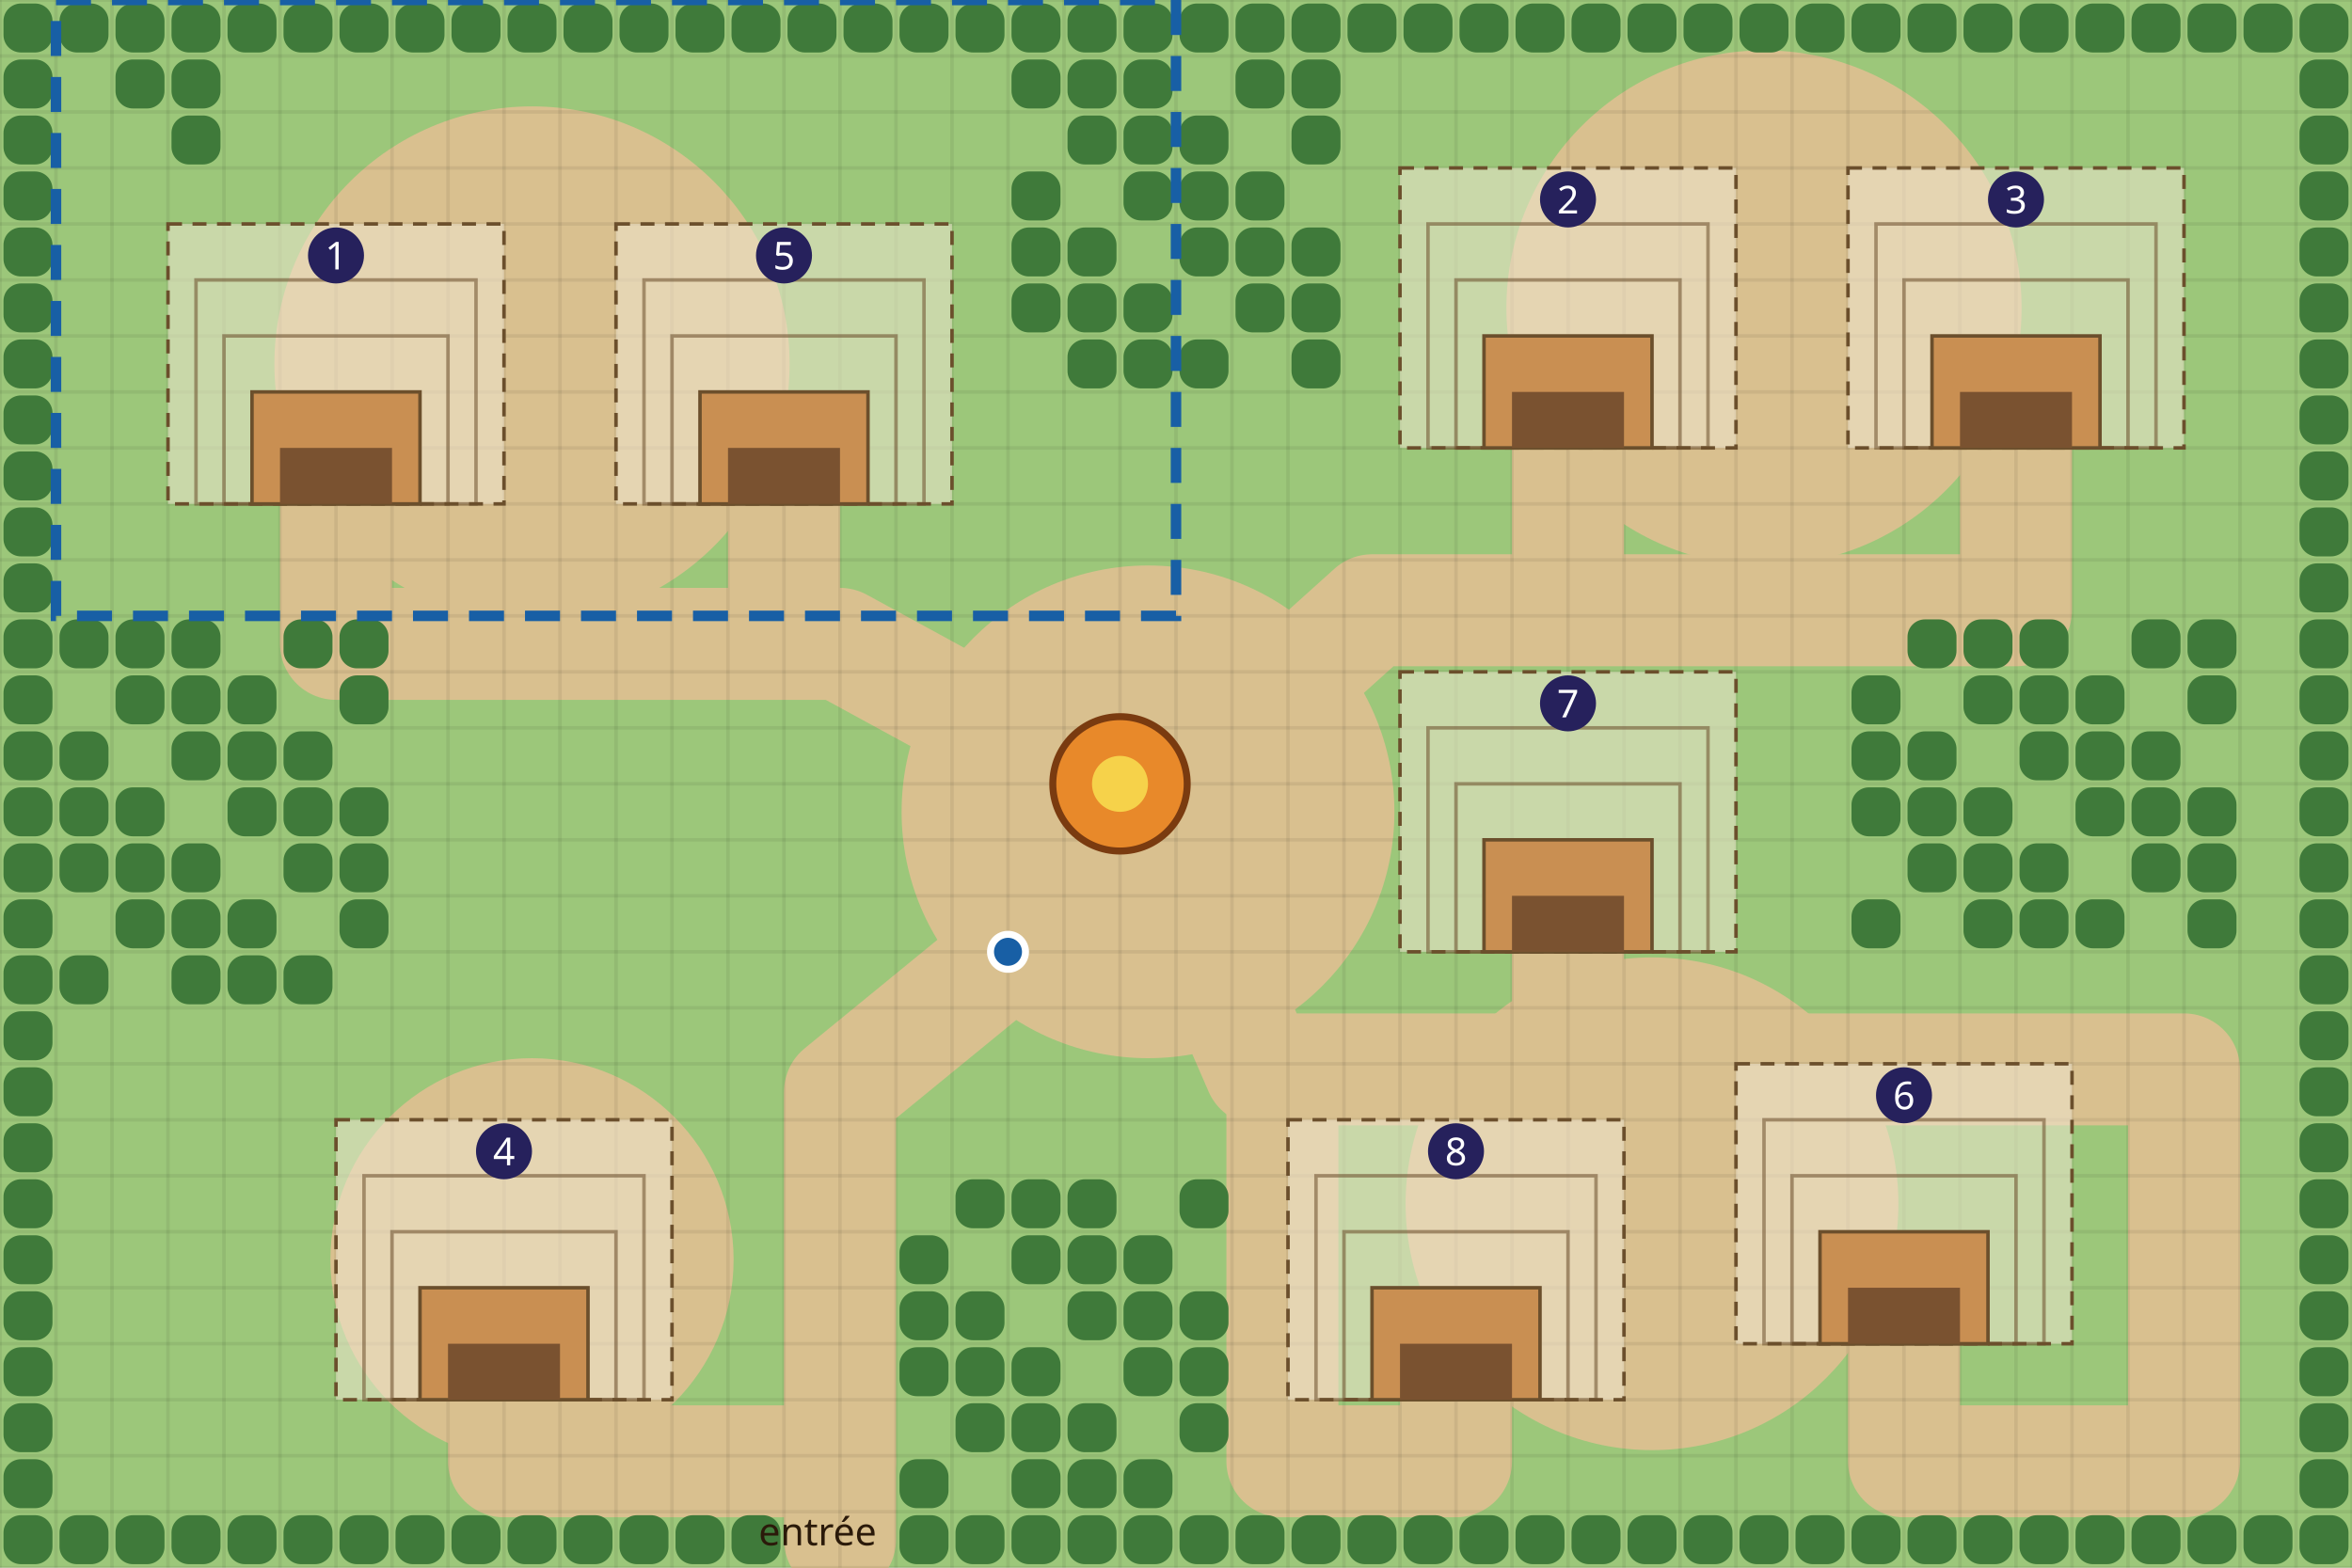
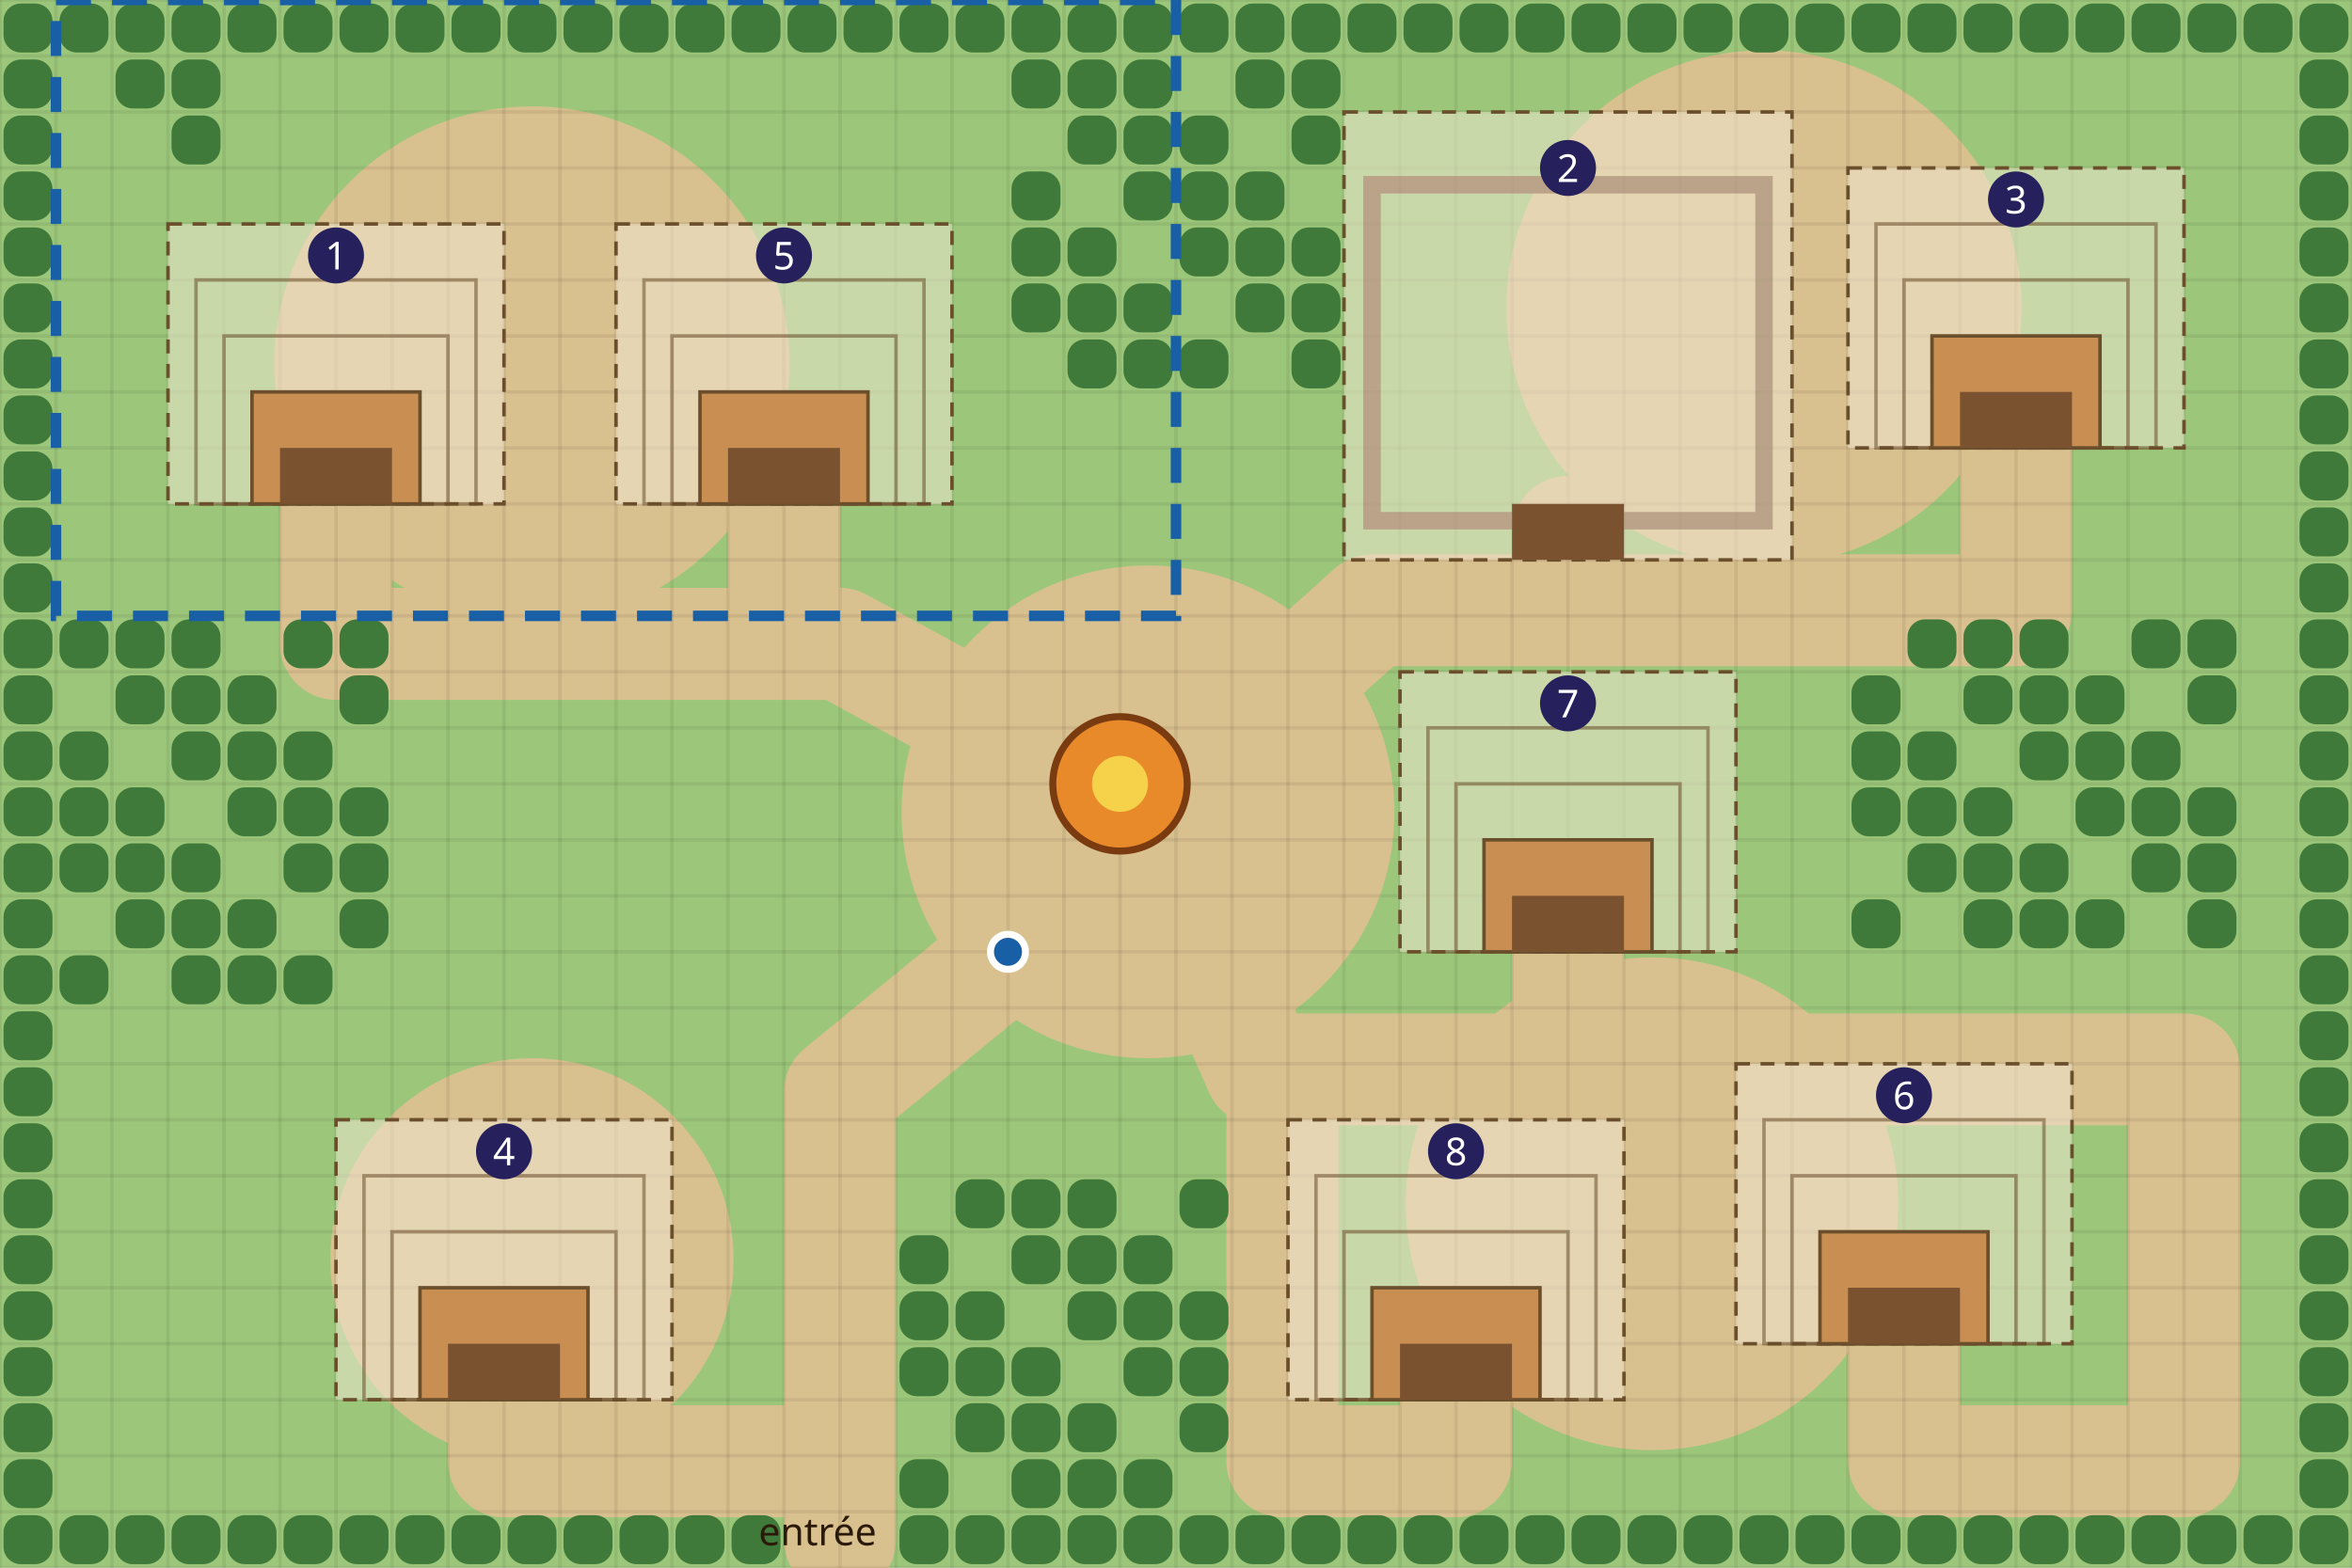
<svg xmlns="http://www.w3.org/2000/svg" viewBox="0 0 672 448" width="672" height="448" font-family="sans-serif">
  <rect width="672" height="448" fill="#9cc77a" />
  <polyline points="240.0,440.0 240.0,312.0 328.0,240.0" fill="none" stroke="#d9c08f" stroke-width="32" stroke-linejoin="round" stroke-linecap="round" />
  <polyline points="328.0,232.0 240.0,184.0 96.0,184.0 96.0,136.0" fill="none" stroke="#d9c08f" stroke-width="32" stroke-linejoin="round" stroke-linecap="round" />
  <polyline points="224.0,184.0 224.0,136.0" fill="none" stroke="#d9c08f" stroke-width="32" stroke-linejoin="round" stroke-linecap="round" />
  <polyline points="328.0,232.0 392.0,174.4 576.0,174.4 576.0,120.0" fill="none" stroke="#d9c08f" stroke-width="32" stroke-linejoin="round" stroke-linecap="round" />
-   <polyline points="448.0,174.4 448.0,120.0" fill="none" stroke="#d9c08f" stroke-width="32" stroke-linejoin="round" stroke-linecap="round" />
+   <polyline points="448.0,174.4 448.0,152.0" fill="none" stroke="#d9c08f" stroke-width="32" stroke-linejoin="round" stroke-linecap="round" />
  <polyline points="328.0,232.0 360.0,305.6 624.0,305.6 624.0,417.6 544.0,417.6 544.0,376.0" fill="none" stroke="#d9c08f" stroke-width="32" stroke-linejoin="round" stroke-linecap="round" />
  <polyline points="366.4,305.6 366.4,417.6 416.0,417.6 416.0,392.0" fill="none" stroke="#d9c08f" stroke-width="32" stroke-linejoin="round" stroke-linecap="round" />
  <polyline points="448.0,305.6 448.0,264.0" fill="none" stroke="#d9c08f" stroke-width="32" stroke-linejoin="round" stroke-linecap="round" />
  <polyline points="240.0,417.6 144.0,417.6 144.0,392.0" fill="none" stroke="#d9c08f" stroke-width="32" stroke-linejoin="round" stroke-linecap="round" />
  <circle cx="328.0" cy="232.0" r="70.4" fill="#d9c08f" />
  <circle cx="152.0" cy="104.0" r="73.6" fill="#d9c08f" />
  <circle cx="504.0" cy="88.0" r="73.6" fill="#d9c08f" />
  <circle cx="472.0" cy="344.0" r="70.4" fill="#d9c08f" />
  <circle cx="152.0" cy="360.0" r="57.6" fill="#d9c08f" />
  <rect x="1" y="1" width="14" height="14" rx="5" fill="#3f7a3a" />
  <rect x="1" y="433" width="14" height="14" rx="5" fill="#3f7a3a" />
  <rect x="17" y="1" width="14" height="14" rx="5" fill="#3f7a3a" />
  <rect x="17" y="433" width="14" height="14" rx="5" fill="#3f7a3a" />
  <rect x="33" y="1" width="14" height="14" rx="5" fill="#3f7a3a" />
  <rect x="33" y="433" width="14" height="14" rx="5" fill="#3f7a3a" />
  <rect x="49" y="1" width="14" height="14" rx="5" fill="#3f7a3a" />
  <rect x="49" y="433" width="14" height="14" rx="5" fill="#3f7a3a" />
  <rect x="65" y="1" width="14" height="14" rx="5" fill="#3f7a3a" />
  <rect x="65" y="433" width="14" height="14" rx="5" fill="#3f7a3a" />
  <rect x="81" y="1" width="14" height="14" rx="5" fill="#3f7a3a" />
  <rect x="81" y="433" width="14" height="14" rx="5" fill="#3f7a3a" />
  <rect x="97" y="1" width="14" height="14" rx="5" fill="#3f7a3a" />
  <rect x="97" y="433" width="14" height="14" rx="5" fill="#3f7a3a" />
  <rect x="113" y="1" width="14" height="14" rx="5" fill="#3f7a3a" />
  <rect x="113" y="433" width="14" height="14" rx="5" fill="#3f7a3a" />
  <rect x="129" y="1" width="14" height="14" rx="5" fill="#3f7a3a" />
  <rect x="129" y="433" width="14" height="14" rx="5" fill="#3f7a3a" />
  <rect x="145" y="1" width="14" height="14" rx="5" fill="#3f7a3a" />
  <rect x="145" y="433" width="14" height="14" rx="5" fill="#3f7a3a" />
  <rect x="161" y="1" width="14" height="14" rx="5" fill="#3f7a3a" />
  <rect x="161" y="433" width="14" height="14" rx="5" fill="#3f7a3a" />
  <rect x="177" y="1" width="14" height="14" rx="5" fill="#3f7a3a" />
  <rect x="177" y="433" width="14" height="14" rx="5" fill="#3f7a3a" />
  <rect x="193" y="1" width="14" height="14" rx="5" fill="#3f7a3a" />
  <rect x="193" y="433" width="14" height="14" rx="5" fill="#3f7a3a" />
  <rect x="209" y="1" width="14" height="14" rx="5" fill="#3f7a3a" />
  <rect x="209" y="433" width="14" height="14" rx="5" fill="#3f7a3a" />
  <rect x="225" y="1" width="14" height="14" rx="5" fill="#3f7a3a" />
  <rect x="241" y="1" width="14" height="14" rx="5" fill="#3f7a3a" />
  <rect x="257" y="1" width="14" height="14" rx="5" fill="#3f7a3a" />
  <rect x="257" y="433" width="14" height="14" rx="5" fill="#3f7a3a" />
  <rect x="273" y="1" width="14" height="14" rx="5" fill="#3f7a3a" />
  <rect x="273" y="433" width="14" height="14" rx="5" fill="#3f7a3a" />
  <rect x="289" y="1" width="14" height="14" rx="5" fill="#3f7a3a" />
  <rect x="289" y="433" width="14" height="14" rx="5" fill="#3f7a3a" />
  <rect x="305" y="1" width="14" height="14" rx="5" fill="#3f7a3a" />
  <rect x="305" y="433" width="14" height="14" rx="5" fill="#3f7a3a" />
  <rect x="321" y="1" width="14" height="14" rx="5" fill="#3f7a3a" />
  <rect x="321" y="433" width="14" height="14" rx="5" fill="#3f7a3a" />
  <rect x="337" y="1" width="14" height="14" rx="5" fill="#3f7a3a" />
  <rect x="337" y="433" width="14" height="14" rx="5" fill="#3f7a3a" />
  <rect x="353" y="1" width="14" height="14" rx="5" fill="#3f7a3a" />
  <rect x="353" y="433" width="14" height="14" rx="5" fill="#3f7a3a" />
  <rect x="369" y="1" width="14" height="14" rx="5" fill="#3f7a3a" />
  <rect x="369" y="433" width="14" height="14" rx="5" fill="#3f7a3a" />
  <rect x="385" y="1" width="14" height="14" rx="5" fill="#3f7a3a" />
  <rect x="385" y="433" width="14" height="14" rx="5" fill="#3f7a3a" />
  <rect x="401" y="1" width="14" height="14" rx="5" fill="#3f7a3a" />
  <rect x="401" y="433" width="14" height="14" rx="5" fill="#3f7a3a" />
  <rect x="417" y="1" width="14" height="14" rx="5" fill="#3f7a3a" />
  <rect x="417" y="433" width="14" height="14" rx="5" fill="#3f7a3a" />
  <rect x="433" y="1" width="14" height="14" rx="5" fill="#3f7a3a" />
  <rect x="433" y="433" width="14" height="14" rx="5" fill="#3f7a3a" />
  <rect x="449" y="1" width="14" height="14" rx="5" fill="#3f7a3a" />
  <rect x="449" y="433" width="14" height="14" rx="5" fill="#3f7a3a" />
  <rect x="465" y="1" width="14" height="14" rx="5" fill="#3f7a3a" />
  <rect x="465" y="433" width="14" height="14" rx="5" fill="#3f7a3a" />
  <rect x="481" y="1" width="14" height="14" rx="5" fill="#3f7a3a" />
  <rect x="481" y="433" width="14" height="14" rx="5" fill="#3f7a3a" />
  <rect x="497" y="1" width="14" height="14" rx="5" fill="#3f7a3a" />
  <rect x="497" y="433" width="14" height="14" rx="5" fill="#3f7a3a" />
  <rect x="513" y="1" width="14" height="14" rx="5" fill="#3f7a3a" />
  <rect x="513" y="433" width="14" height="14" rx="5" fill="#3f7a3a" />
  <rect x="529" y="1" width="14" height="14" rx="5" fill="#3f7a3a" />
  <rect x="529" y="433" width="14" height="14" rx="5" fill="#3f7a3a" />
  <rect x="545" y="1" width="14" height="14" rx="5" fill="#3f7a3a" />
  <rect x="545" y="433" width="14" height="14" rx="5" fill="#3f7a3a" />
  <rect x="561" y="1" width="14" height="14" rx="5" fill="#3f7a3a" />
  <rect x="561" y="433" width="14" height="14" rx="5" fill="#3f7a3a" />
  <rect x="577" y="1" width="14" height="14" rx="5" fill="#3f7a3a" />
  <rect x="577" y="433" width="14" height="14" rx="5" fill="#3f7a3a" />
  <rect x="593" y="1" width="14" height="14" rx="5" fill="#3f7a3a" />
  <rect x="593" y="433" width="14" height="14" rx="5" fill="#3f7a3a" />
  <rect x="609" y="1" width="14" height="14" rx="5" fill="#3f7a3a" />
  <rect x="609" y="433" width="14" height="14" rx="5" fill="#3f7a3a" />
  <rect x="625" y="1" width="14" height="14" rx="5" fill="#3f7a3a" />
  <rect x="625" y="433" width="14" height="14" rx="5" fill="#3f7a3a" />
  <rect x="641" y="1" width="14" height="14" rx="5" fill="#3f7a3a" />
  <rect x="641" y="433" width="14" height="14" rx="5" fill="#3f7a3a" />
  <rect x="657" y="1" width="14" height="14" rx="5" fill="#3f7a3a" />
  <rect x="657" y="433" width="14" height="14" rx="5" fill="#3f7a3a" />
  <rect x="1" y="17" width="14" height="14" rx="5" fill="#3f7a3a" />
  <rect x="657" y="17" width="14" height="14" rx="5" fill="#3f7a3a" />
  <rect x="1" y="33" width="14" height="14" rx="5" fill="#3f7a3a" />
  <rect x="657" y="33" width="14" height="14" rx="5" fill="#3f7a3a" />
  <rect x="1" y="49" width="14" height="14" rx="5" fill="#3f7a3a" />
  <rect x="657" y="49" width="14" height="14" rx="5" fill="#3f7a3a" />
  <rect x="1" y="65" width="14" height="14" rx="5" fill="#3f7a3a" />
  <rect x="657" y="65" width="14" height="14" rx="5" fill="#3f7a3a" />
  <rect x="1" y="81" width="14" height="14" rx="5" fill="#3f7a3a" />
  <rect x="657" y="81" width="14" height="14" rx="5" fill="#3f7a3a" />
  <rect x="1" y="97" width="14" height="14" rx="5" fill="#3f7a3a" />
  <rect x="657" y="97" width="14" height="14" rx="5" fill="#3f7a3a" />
  <rect x="1" y="113" width="14" height="14" rx="5" fill="#3f7a3a" />
  <rect x="657" y="113" width="14" height="14" rx="5" fill="#3f7a3a" />
  <rect x="1" y="129" width="14" height="14" rx="5" fill="#3f7a3a" />
  <rect x="657" y="129" width="14" height="14" rx="5" fill="#3f7a3a" />
  <rect x="1" y="145" width="14" height="14" rx="5" fill="#3f7a3a" />
  <rect x="657" y="145" width="14" height="14" rx="5" fill="#3f7a3a" />
  <rect x="1" y="161" width="14" height="14" rx="5" fill="#3f7a3a" />
  <rect x="657" y="161" width="14" height="14" rx="5" fill="#3f7a3a" />
  <rect x="1" y="177" width="14" height="14" rx="5" fill="#3f7a3a" />
  <rect x="657" y="177" width="14" height="14" rx="5" fill="#3f7a3a" />
  <rect x="1" y="193" width="14" height="14" rx="5" fill="#3f7a3a" />
  <rect x="657" y="193" width="14" height="14" rx="5" fill="#3f7a3a" />
  <rect x="1" y="209" width="14" height="14" rx="5" fill="#3f7a3a" />
  <rect x="657" y="209" width="14" height="14" rx="5" fill="#3f7a3a" />
  <rect x="1" y="225" width="14" height="14" rx="5" fill="#3f7a3a" />
  <rect x="657" y="225" width="14" height="14" rx="5" fill="#3f7a3a" />
  <rect x="1" y="241" width="14" height="14" rx="5" fill="#3f7a3a" />
  <rect x="657" y="241" width="14" height="14" rx="5" fill="#3f7a3a" />
  <rect x="1" y="257" width="14" height="14" rx="5" fill="#3f7a3a" />
  <rect x="657" y="257" width="14" height="14" rx="5" fill="#3f7a3a" />
  <rect x="1" y="273" width="14" height="14" rx="5" fill="#3f7a3a" />
  <rect x="657" y="273" width="14" height="14" rx="5" fill="#3f7a3a" />
  <rect x="1" y="289" width="14" height="14" rx="5" fill="#3f7a3a" />
  <rect x="657" y="289" width="14" height="14" rx="5" fill="#3f7a3a" />
  <rect x="1" y="305" width="14" height="14" rx="5" fill="#3f7a3a" />
  <rect x="657" y="305" width="14" height="14" rx="5" fill="#3f7a3a" />
  <rect x="1" y="321" width="14" height="14" rx="5" fill="#3f7a3a" />
  <rect x="657" y="321" width="14" height="14" rx="5" fill="#3f7a3a" />
  <rect x="1" y="337" width="14" height="14" rx="5" fill="#3f7a3a" />
  <rect x="657" y="337" width="14" height="14" rx="5" fill="#3f7a3a" />
  <rect x="1" y="353" width="14" height="14" rx="5" fill="#3f7a3a" />
  <rect x="657" y="353" width="14" height="14" rx="5" fill="#3f7a3a" />
  <rect x="1" y="369" width="14" height="14" rx="5" fill="#3f7a3a" />
  <rect x="657" y="369" width="14" height="14" rx="5" fill="#3f7a3a" />
  <rect x="1" y="385" width="14" height="14" rx="5" fill="#3f7a3a" />
  <rect x="657" y="385" width="14" height="14" rx="5" fill="#3f7a3a" />
  <rect x="1" y="401" width="14" height="14" rx="5" fill="#3f7a3a" />
  <rect x="657" y="401" width="14" height="14" rx="5" fill="#3f7a3a" />
  <rect x="1" y="417" width="14" height="14" rx="5" fill="#3f7a3a" />
  <rect x="657" y="417" width="14" height="14" rx="5" fill="#3f7a3a" />
  <rect x="289" y="17" width="14" height="14" rx="5" fill="#3f7a3a" />
  <rect x="289" y="49" width="14" height="14" rx="5" fill="#3f7a3a" />
  <rect x="289" y="65" width="14" height="14" rx="5" fill="#3f7a3a" />
  <rect x="289" y="81" width="14" height="14" rx="5" fill="#3f7a3a" />
  <rect x="305" y="17" width="14" height="14" rx="5" fill="#3f7a3a" />
  <rect x="305" y="33" width="14" height="14" rx="5" fill="#3f7a3a" />
  <rect x="305" y="65" width="14" height="14" rx="5" fill="#3f7a3a" />
  <rect x="305" y="81" width="14" height="14" rx="5" fill="#3f7a3a" />
  <rect x="305" y="97" width="14" height="14" rx="5" fill="#3f7a3a" />
  <rect x="321" y="17" width="14" height="14" rx="5" fill="#3f7a3a" />
  <rect x="321" y="33" width="14" height="14" rx="5" fill="#3f7a3a" />
  <rect x="321" y="49" width="14" height="14" rx="5" fill="#3f7a3a" />
  <rect x="321" y="81" width="14" height="14" rx="5" fill="#3f7a3a" />
  <rect x="321" y="97" width="14" height="14" rx="5" fill="#3f7a3a" />
  <rect x="337" y="33" width="14" height="14" rx="5" fill="#3f7a3a" />
  <rect x="337" y="49" width="14" height="14" rx="5" fill="#3f7a3a" />
  <rect x="337" y="65" width="14" height="14" rx="5" fill="#3f7a3a" />
  <rect x="337" y="97" width="14" height="14" rx="5" fill="#3f7a3a" />
  <rect x="353" y="17" width="14" height="14" rx="5" fill="#3f7a3a" />
  <rect x="353" y="49" width="14" height="14" rx="5" fill="#3f7a3a" />
  <rect x="353" y="65" width="14" height="14" rx="5" fill="#3f7a3a" />
  <rect x="353" y="81" width="14" height="14" rx="5" fill="#3f7a3a" />
  <rect x="369" y="17" width="14" height="14" rx="5" fill="#3f7a3a" />
  <rect x="369" y="33" width="14" height="14" rx="5" fill="#3f7a3a" />
  <rect x="369" y="65" width="14" height="14" rx="5" fill="#3f7a3a" />
  <rect x="369" y="81" width="14" height="14" rx="5" fill="#3f7a3a" />
  <rect x="369" y="97" width="14" height="14" rx="5" fill="#3f7a3a" />
  <rect x="17" y="177" width="14" height="14" rx="5" fill="#3f7a3a" />
  <rect x="17" y="209" width="14" height="14" rx="5" fill="#3f7a3a" />
  <rect x="17" y="225" width="14" height="14" rx="5" fill="#3f7a3a" />
  <rect x="17" y="241" width="14" height="14" rx="5" fill="#3f7a3a" />
  <rect x="17" y="273" width="14" height="14" rx="5" fill="#3f7a3a" />
  <rect x="33" y="177" width="14" height="14" rx="5" fill="#3f7a3a" />
  <rect x="33" y="193" width="14" height="14" rx="5" fill="#3f7a3a" />
  <rect x="33" y="225" width="14" height="14" rx="5" fill="#3f7a3a" />
  <rect x="33" y="241" width="14" height="14" rx="5" fill="#3f7a3a" />
  <rect x="33" y="257" width="14" height="14" rx="5" fill="#3f7a3a" />
  <rect x="49" y="177" width="14" height="14" rx="5" fill="#3f7a3a" />
  <rect x="49" y="193" width="14" height="14" rx="5" fill="#3f7a3a" />
  <rect x="49" y="209" width="14" height="14" rx="5" fill="#3f7a3a" />
  <rect x="49" y="241" width="14" height="14" rx="5" fill="#3f7a3a" />
  <rect x="49" y="257" width="14" height="14" rx="5" fill="#3f7a3a" />
  <rect x="49" y="273" width="14" height="14" rx="5" fill="#3f7a3a" />
  <rect x="65" y="193" width="14" height="14" rx="5" fill="#3f7a3a" />
  <rect x="65" y="209" width="14" height="14" rx="5" fill="#3f7a3a" />
  <rect x="65" y="225" width="14" height="14" rx="5" fill="#3f7a3a" />
  <rect x="65" y="257" width="14" height="14" rx="5" fill="#3f7a3a" />
  <rect x="65" y="273" width="14" height="14" rx="5" fill="#3f7a3a" />
  <rect x="81" y="177" width="14" height="14" rx="5" fill="#3f7a3a" />
  <rect x="81" y="209" width="14" height="14" rx="5" fill="#3f7a3a" />
  <rect x="81" y="225" width="14" height="14" rx="5" fill="#3f7a3a" />
  <rect x="81" y="241" width="14" height="14" rx="5" fill="#3f7a3a" />
  <rect x="81" y="273" width="14" height="14" rx="5" fill="#3f7a3a" />
  <rect x="97" y="177" width="14" height="14" rx="5" fill="#3f7a3a" />
  <rect x="97" y="193" width="14" height="14" rx="5" fill="#3f7a3a" />
  <rect x="97" y="225" width="14" height="14" rx="5" fill="#3f7a3a" />
  <rect x="97" y="241" width="14" height="14" rx="5" fill="#3f7a3a" />
  <rect x="97" y="257" width="14" height="14" rx="5" fill="#3f7a3a" />
  <rect x="529" y="193" width="14" height="14" rx="5" fill="#3f7a3a" />
  <rect x="529" y="209" width="14" height="14" rx="5" fill="#3f7a3a" />
  <rect x="529" y="225" width="14" height="14" rx="5" fill="#3f7a3a" />
  <rect x="529" y="257" width="14" height="14" rx="5" fill="#3f7a3a" />
  <rect x="545" y="177" width="14" height="14" rx="5" fill="#3f7a3a" />
  <rect x="545" y="209" width="14" height="14" rx="5" fill="#3f7a3a" />
  <rect x="545" y="225" width="14" height="14" rx="5" fill="#3f7a3a" />
  <rect x="545" y="241" width="14" height="14" rx="5" fill="#3f7a3a" />
  <rect x="561" y="177" width="14" height="14" rx="5" fill="#3f7a3a" />
  <rect x="561" y="193" width="14" height="14" rx="5" fill="#3f7a3a" />
  <rect x="561" y="225" width="14" height="14" rx="5" fill="#3f7a3a" />
  <rect x="561" y="241" width="14" height="14" rx="5" fill="#3f7a3a" />
  <rect x="561" y="257" width="14" height="14" rx="5" fill="#3f7a3a" />
  <rect x="577" y="177" width="14" height="14" rx="5" fill="#3f7a3a" />
  <rect x="577" y="193" width="14" height="14" rx="5" fill="#3f7a3a" />
  <rect x="577" y="209" width="14" height="14" rx="5" fill="#3f7a3a" />
  <rect x="577" y="241" width="14" height="14" rx="5" fill="#3f7a3a" />
  <rect x="577" y="257" width="14" height="14" rx="5" fill="#3f7a3a" />
  <rect x="593" y="193" width="14" height="14" rx="5" fill="#3f7a3a" />
  <rect x="593" y="209" width="14" height="14" rx="5" fill="#3f7a3a" />
  <rect x="593" y="225" width="14" height="14" rx="5" fill="#3f7a3a" />
  <rect x="593" y="257" width="14" height="14" rx="5" fill="#3f7a3a" />
  <rect x="609" y="177" width="14" height="14" rx="5" fill="#3f7a3a" />
  <rect x="609" y="209" width="14" height="14" rx="5" fill="#3f7a3a" />
  <rect x="609" y="225" width="14" height="14" rx="5" fill="#3f7a3a" />
  <rect x="609" y="241" width="14" height="14" rx="5" fill="#3f7a3a" />
  <rect x="625" y="177" width="14" height="14" rx="5" fill="#3f7a3a" />
  <rect x="625" y="193" width="14" height="14" rx="5" fill="#3f7a3a" />
  <rect x="625" y="225" width="14" height="14" rx="5" fill="#3f7a3a" />
  <rect x="625" y="241" width="14" height="14" rx="5" fill="#3f7a3a" />
  <rect x="625" y="257" width="14" height="14" rx="5" fill="#3f7a3a" />
  <rect x="257" y="353" width="14" height="14" rx="5" fill="#3f7a3a" />
  <rect x="257" y="369" width="14" height="14" rx="5" fill="#3f7a3a" />
  <rect x="257" y="385" width="14" height="14" rx="5" fill="#3f7a3a" />
  <rect x="257" y="417" width="14" height="14" rx="5" fill="#3f7a3a" />
  <rect x="273" y="337" width="14" height="14" rx="5" fill="#3f7a3a" />
  <rect x="273" y="369" width="14" height="14" rx="5" fill="#3f7a3a" />
  <rect x="273" y="385" width="14" height="14" rx="5" fill="#3f7a3a" />
  <rect x="273" y="401" width="14" height="14" rx="5" fill="#3f7a3a" />
  <rect x="289" y="337" width="14" height="14" rx="5" fill="#3f7a3a" />
  <rect x="289" y="353" width="14" height="14" rx="5" fill="#3f7a3a" />
  <rect x="289" y="385" width="14" height="14" rx="5" fill="#3f7a3a" />
  <rect x="289" y="401" width="14" height="14" rx="5" fill="#3f7a3a" />
  <rect x="289" y="417" width="14" height="14" rx="5" fill="#3f7a3a" />
  <rect x="305" y="337" width="14" height="14" rx="5" fill="#3f7a3a" />
  <rect x="305" y="353" width="14" height="14" rx="5" fill="#3f7a3a" />
  <rect x="305" y="369" width="14" height="14" rx="5" fill="#3f7a3a" />
  <rect x="305" y="401" width="14" height="14" rx="5" fill="#3f7a3a" />
  <rect x="305" y="417" width="14" height="14" rx="5" fill="#3f7a3a" />
  <rect x="321" y="353" width="14" height="14" rx="5" fill="#3f7a3a" />
  <rect x="321" y="369" width="14" height="14" rx="5" fill="#3f7a3a" />
  <rect x="321" y="385" width="14" height="14" rx="5" fill="#3f7a3a" />
  <rect x="321" y="417" width="14" height="14" rx="5" fill="#3f7a3a" />
  <rect x="337" y="337" width="14" height="14" rx="5" fill="#3f7a3a" />
  <rect x="337" y="369" width="14" height="14" rx="5" fill="#3f7a3a" />
  <rect x="337" y="385" width="14" height="14" rx="5" fill="#3f7a3a" />
  <rect x="337" y="401" width="14" height="14" rx="5" fill="#3f7a3a" />
  <rect x="33" y="17" width="14" height="14" rx="5" fill="#3f7a3a" />
  <rect x="49" y="17" width="14" height="14" rx="5" fill="#3f7a3a" />
  <rect x="49" y="33" width="14" height="14" rx="5" fill="#3f7a3a" />
+   <polyline points="432,148.8 392.0,148.8 392.0,52.8 504.0,52.8 504.0,148.8 464,148.8" fill="none" stroke="#7a5230" stroke-width="5" />
  <line x1="0" y1="0" x2="0" y2="448" stroke="#000" stroke-opacity=".07" />
  <line x1="16" y1="0" x2="16" y2="448" stroke="#000" stroke-opacity=".07" />
  <line x1="32" y1="0" x2="32" y2="448" stroke="#000" stroke-opacity=".07" />
  <line x1="48" y1="0" x2="48" y2="448" stroke="#000" stroke-opacity=".07" />
  <line x1="64" y1="0" x2="64" y2="448" stroke="#000" stroke-opacity=".07" />
  <line x1="80" y1="0" x2="80" y2="448" stroke="#000" stroke-opacity=".07" />
  <line x1="96" y1="0" x2="96" y2="448" stroke="#000" stroke-opacity=".07" />
  <line x1="112" y1="0" x2="112" y2="448" stroke="#000" stroke-opacity=".07" />
  <line x1="128" y1="0" x2="128" y2="448" stroke="#000" stroke-opacity=".07" />
  <line x1="144" y1="0" x2="144" y2="448" stroke="#000" stroke-opacity=".07" />
  <line x1="160" y1="0" x2="160" y2="448" stroke="#000" stroke-opacity=".07" />
  <line x1="176" y1="0" x2="176" y2="448" stroke="#000" stroke-opacity=".07" />
  <line x1="192" y1="0" x2="192" y2="448" stroke="#000" stroke-opacity=".07" />
  <line x1="208" y1="0" x2="208" y2="448" stroke="#000" stroke-opacity=".07" />
  <line x1="224" y1="0" x2="224" y2="448" stroke="#000" stroke-opacity=".07" />
  <line x1="240" y1="0" x2="240" y2="448" stroke="#000" stroke-opacity=".07" />
  <line x1="256" y1="0" x2="256" y2="448" stroke="#000" stroke-opacity=".07" />
  <line x1="272" y1="0" x2="272" y2="448" stroke="#000" stroke-opacity=".07" />
  <line x1="288" y1="0" x2="288" y2="448" stroke="#000" stroke-opacity=".07" />
  <line x1="304" y1="0" x2="304" y2="448" stroke="#000" stroke-opacity=".07" />
  <line x1="320" y1="0" x2="320" y2="448" stroke="#000" stroke-opacity=".07" />
  <line x1="336" y1="0" x2="336" y2="448" stroke="#000" stroke-opacity=".07" />
  <line x1="352" y1="0" x2="352" y2="448" stroke="#000" stroke-opacity=".07" />
  <line x1="368" y1="0" x2="368" y2="448" stroke="#000" stroke-opacity=".07" />
  <line x1="384" y1="0" x2="384" y2="448" stroke="#000" stroke-opacity=".07" />
  <line x1="400" y1="0" x2="400" y2="448" stroke="#000" stroke-opacity=".07" />
  <line x1="416" y1="0" x2="416" y2="448" stroke="#000" stroke-opacity=".07" />
  <line x1="432" y1="0" x2="432" y2="448" stroke="#000" stroke-opacity=".07" />
  <line x1="448" y1="0" x2="448" y2="448" stroke="#000" stroke-opacity=".07" />
  <line x1="464" y1="0" x2="464" y2="448" stroke="#000" stroke-opacity=".07" />
  <line x1="480" y1="0" x2="480" y2="448" stroke="#000" stroke-opacity=".07" />
  <line x1="496" y1="0" x2="496" y2="448" stroke="#000" stroke-opacity=".07" />
  <line x1="512" y1="0" x2="512" y2="448" stroke="#000" stroke-opacity=".07" />
  <line x1="528" y1="0" x2="528" y2="448" stroke="#000" stroke-opacity=".07" />
  <line x1="544" y1="0" x2="544" y2="448" stroke="#000" stroke-opacity=".07" />
  <line x1="560" y1="0" x2="560" y2="448" stroke="#000" stroke-opacity=".07" />
  <line x1="576" y1="0" x2="576" y2="448" stroke="#000" stroke-opacity=".07" />
  <line x1="592" y1="0" x2="592" y2="448" stroke="#000" stroke-opacity=".07" />
  <line x1="608" y1="0" x2="608" y2="448" stroke="#000" stroke-opacity=".07" />
  <line x1="624" y1="0" x2="624" y2="448" stroke="#000" stroke-opacity=".07" />
  <line x1="640" y1="0" x2="640" y2="448" stroke="#000" stroke-opacity=".07" />
  <line x1="656" y1="0" x2="656" y2="448" stroke="#000" stroke-opacity=".07" />
  <line x1="672" y1="0" x2="672" y2="448" stroke="#000" stroke-opacity=".07" />
  <line x1="0" y1="0" x2="672" y2="0" stroke="#000" stroke-opacity=".07" />
  <line x1="0" y1="16" x2="672" y2="16" stroke="#000" stroke-opacity=".07" />
  <line x1="0" y1="32" x2="672" y2="32" stroke="#000" stroke-opacity=".07" />
  <line x1="0" y1="48" x2="672" y2="48" stroke="#000" stroke-opacity=".07" />
  <line x1="0" y1="64" x2="672" y2="64" stroke="#000" stroke-opacity=".07" />
  <line x1="0" y1="80" x2="672" y2="80" stroke="#000" stroke-opacity=".07" />
  <line x1="0" y1="96" x2="672" y2="96" stroke="#000" stroke-opacity=".07" />
  <line x1="0" y1="112" x2="672" y2="112" stroke="#000" stroke-opacity=".07" />
  <line x1="0" y1="128" x2="672" y2="128" stroke="#000" stroke-opacity=".07" />
  <line x1="0" y1="144" x2="672" y2="144" stroke="#000" stroke-opacity=".07" />
  <line x1="0" y1="160" x2="672" y2="160" stroke="#000" stroke-opacity=".07" />
  <line x1="0" y1="176" x2="672" y2="176" stroke="#000" stroke-opacity=".07" />
  <line x1="0" y1="192" x2="672" y2="192" stroke="#000" stroke-opacity=".07" />
  <line x1="0" y1="208" x2="672" y2="208" stroke="#000" stroke-opacity=".07" />
  <line x1="0" y1="224" x2="672" y2="224" stroke="#000" stroke-opacity=".07" />
  <line x1="0" y1="240" x2="672" y2="240" stroke="#000" stroke-opacity=".07" />
  <line x1="0" y1="256" x2="672" y2="256" stroke="#000" stroke-opacity=".07" />
  <line x1="0" y1="272" x2="672" y2="272" stroke="#000" stroke-opacity=".07" />
  <line x1="0" y1="288" x2="672" y2="288" stroke="#000" stroke-opacity=".07" />
  <line x1="0" y1="304" x2="672" y2="304" stroke="#000" stroke-opacity=".07" />
  <line x1="0" y1="320" x2="672" y2="320" stroke="#000" stroke-opacity=".07" />
  <line x1="0" y1="336" x2="672" y2="336" stroke="#000" stroke-opacity=".07" />
  <line x1="0" y1="352" x2="672" y2="352" stroke="#000" stroke-opacity=".07" />
  <line x1="0" y1="368" x2="672" y2="368" stroke="#000" stroke-opacity=".07" />
  <line x1="0" y1="384" x2="672" y2="384" stroke="#000" stroke-opacity=".07" />
  <line x1="0" y1="400" x2="672" y2="400" stroke="#000" stroke-opacity=".07" />
  <line x1="0" y1="416" x2="672" y2="416" stroke="#000" stroke-opacity=".07" />
  <line x1="0" y1="432" x2="672" y2="432" stroke="#000" stroke-opacity=".07" />
  <line x1="0" y1="448" x2="672" y2="448" stroke="#000" stroke-opacity=".07" />
  <rect x="48.0" y="64" width="96" height="80" fill="#efe6cf" fill-opacity=".55" stroke="#6b4f2c" stroke-dasharray="4 3" />
  <rect x="56.0" y="80" width="80" height="64" fill="none" stroke="#6b4f2c" stroke-opacity=".55" />
  <rect x="64.0" y="96" width="64" height="48" fill="none" stroke="#6b4f2c" stroke-opacity=".55" />
  <rect x="72.0" y="112" width="48" height="32" fill="#c98f52" stroke="#6b4f2c" />
  <rect x="80.0" y="128" width="32" height="16" fill="#7a5230" />
  <circle cx="96" cy="73" r="8" fill="#26215C" />
  <text x="96" y="77" font-size="11" fill="#fff" text-anchor="middle">1</text>
  <rect x="176.0" y="64" width="96" height="80" fill="#efe6cf" fill-opacity=".55" stroke="#6b4f2c" stroke-dasharray="4 3" />
  <rect x="184.0" y="80" width="80" height="64" fill="none" stroke="#6b4f2c" stroke-opacity=".55" />
  <rect x="192.0" y="96" width="64" height="48" fill="none" stroke="#6b4f2c" stroke-opacity=".55" />
  <rect x="200.0" y="112" width="48" height="32" fill="#c98f52" stroke="#6b4f2c" />
  <rect x="208.0" y="128" width="32" height="16" fill="#7a5230" />
  <circle cx="224" cy="73" r="8" fill="#26215C" />
  <text x="224" y="77" font-size="11" fill="#fff" text-anchor="middle">5</text>
-   <rect x="400.0" y="48" width="96" height="80" fill="#efe6cf" fill-opacity=".55" stroke="#6b4f2c" stroke-dasharray="4 3" />
-   <rect x="408.0" y="64" width="80" height="64" fill="none" stroke="#6b4f2c" stroke-opacity=".55" />
-   <rect x="416.0" y="80" width="64" height="48" fill="none" stroke="#6b4f2c" stroke-opacity=".55" />
-   <rect x="424.0" y="96" width="48" height="32" fill="#c98f52" stroke="#6b4f2c" />
-   <rect x="432.0" y="112" width="32" height="16" fill="#7a5230" />
-   <circle cx="448" cy="57" r="8" fill="#26215C" />
-   <text x="448" y="61" font-size="11" fill="#fff" text-anchor="middle">2</text>
+   <rect x="384" y="32" width="128" height="128" fill="#efe6cf" fill-opacity=".55" stroke="#6b4f2c" stroke-dasharray="4 3" />
+   <rect x="432" y="144" width="32" height="16" fill="#7a5230" />
+   <circle cx="448.0" cy="48" r="8" fill="#26215C" />
+   <text x="448.0" y="52" font-size="11" fill="#fff" text-anchor="middle">2</text>
  <rect x="528.0" y="48" width="96" height="80" fill="#efe6cf" fill-opacity=".55" stroke="#6b4f2c" stroke-dasharray="4 3" />
  <rect x="536.0" y="64" width="80" height="64" fill="none" stroke="#6b4f2c" stroke-opacity=".55" />
  <rect x="544.0" y="80" width="64" height="48" fill="none" stroke="#6b4f2c" stroke-opacity=".55" />
  <rect x="552.0" y="96" width="48" height="32" fill="#c98f52" stroke="#6b4f2c" />
  <rect x="560.0" y="112" width="32" height="16" fill="#7a5230" />
  <circle cx="576" cy="57" r="8" fill="#26215C" />
  <text x="576" y="61" font-size="11" fill="#fff" text-anchor="middle">3</text>
  <rect x="400.0" y="192" width="96" height="80" fill="#efe6cf" fill-opacity=".55" stroke="#6b4f2c" stroke-dasharray="4 3" />
  <rect x="408.0" y="208" width="80" height="64" fill="none" stroke="#6b4f2c" stroke-opacity=".55" />
  <rect x="416.0" y="224" width="64" height="48" fill="none" stroke="#6b4f2c" stroke-opacity=".55" />
  <rect x="424.0" y="240" width="48" height="32" fill="#c98f52" stroke="#6b4f2c" />
  <rect x="432.0" y="256" width="32" height="16" fill="#7a5230" />
  <circle cx="448" cy="201" r="8" fill="#26215C" />
  <text x="448" y="205" font-size="11" fill="#fff" text-anchor="middle">7</text>
  <rect x="368.0" y="320" width="96" height="80" fill="#efe6cf" fill-opacity=".55" stroke="#6b4f2c" stroke-dasharray="4 3" />
  <rect x="376.0" y="336" width="80" height="64" fill="none" stroke="#6b4f2c" stroke-opacity=".55" />
  <rect x="384.0" y="352" width="64" height="48" fill="none" stroke="#6b4f2c" stroke-opacity=".55" />
  <rect x="392.0" y="368" width="48" height="32" fill="#c98f52" stroke="#6b4f2c" />
  <rect x="400.0" y="384" width="32" height="16" fill="#7a5230" />
  <circle cx="416" cy="329" r="8" fill="#26215C" />
  <text x="416" y="333" font-size="11" fill="#fff" text-anchor="middle">8</text>
  <rect x="496.0" y="304" width="96" height="80" fill="#efe6cf" fill-opacity=".55" stroke="#6b4f2c" stroke-dasharray="4 3" />
  <rect x="504.0" y="320" width="80" height="64" fill="none" stroke="#6b4f2c" stroke-opacity=".55" />
  <rect x="512.0" y="336" width="64" height="48" fill="none" stroke="#6b4f2c" stroke-opacity=".55" />
  <rect x="520.0" y="352" width="48" height="32" fill="#c98f52" stroke="#6b4f2c" />
  <rect x="528.0" y="368" width="32" height="16" fill="#7a5230" />
  <circle cx="544" cy="313" r="8" fill="#26215C" />
  <text x="544" y="317" font-size="11" fill="#fff" text-anchor="middle">6</text>
  <rect x="96.0" y="320" width="96" height="80" fill="#efe6cf" fill-opacity=".55" stroke="#6b4f2c" stroke-dasharray="4 3" />
  <rect x="104.0" y="336" width="80" height="64" fill="none" stroke="#6b4f2c" stroke-opacity=".55" />
  <rect x="112.0" y="352" width="64" height="48" fill="none" stroke="#6b4f2c" stroke-opacity=".55" />
  <rect x="120.0" y="368" width="48" height="32" fill="#c98f52" stroke="#6b4f2c" />
  <rect x="128.0" y="384" width="32" height="16" fill="#7a5230" />
  <circle cx="144" cy="329" r="8" fill="#26215C" />
  <text x="144" y="333" font-size="11" fill="#fff" text-anchor="middle">4</text>
  <circle cx="320" cy="224" r="19.2" fill="#e8892a" stroke="#7a3b10" stroke-width="2" />
  <circle cx="320" cy="224" r="8.0" fill="#f6d24a" />
  <circle cx="288" cy="272" r="5" fill="#185FA5" stroke="#fff" stroke-width="2" />
  <text x="233.6" y="441.6" font-size="11" fill="#2b1a0a" text-anchor="middle">entrée</text>
  <rect x="16" y="0" width="320" height="176" fill="none" stroke="#185FA5" stroke-width="3" stroke-dasharray="10 6" />
</svg>
